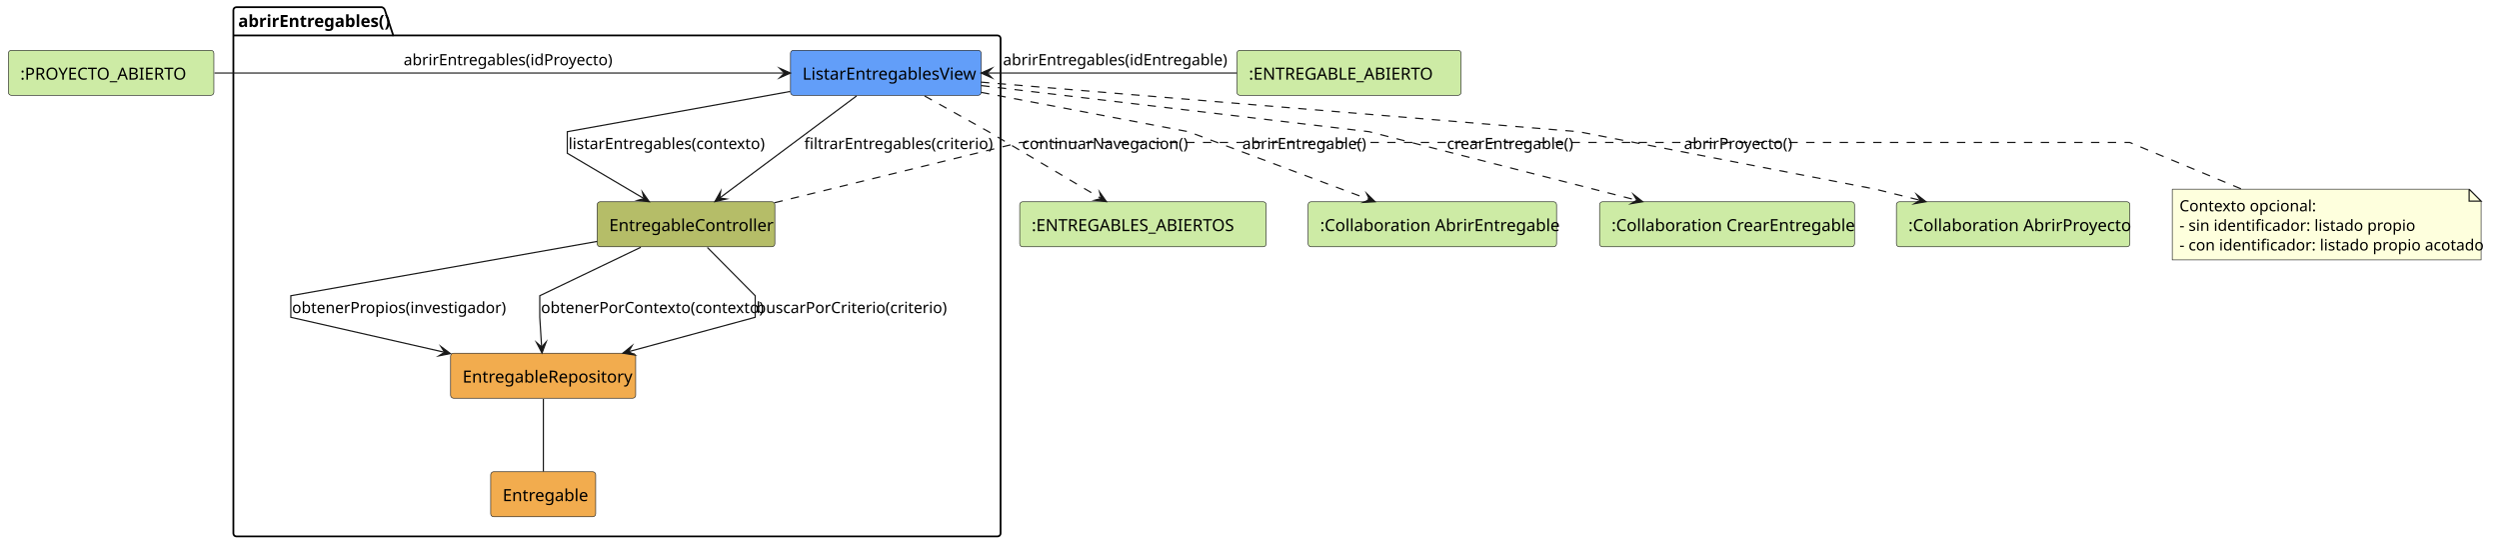
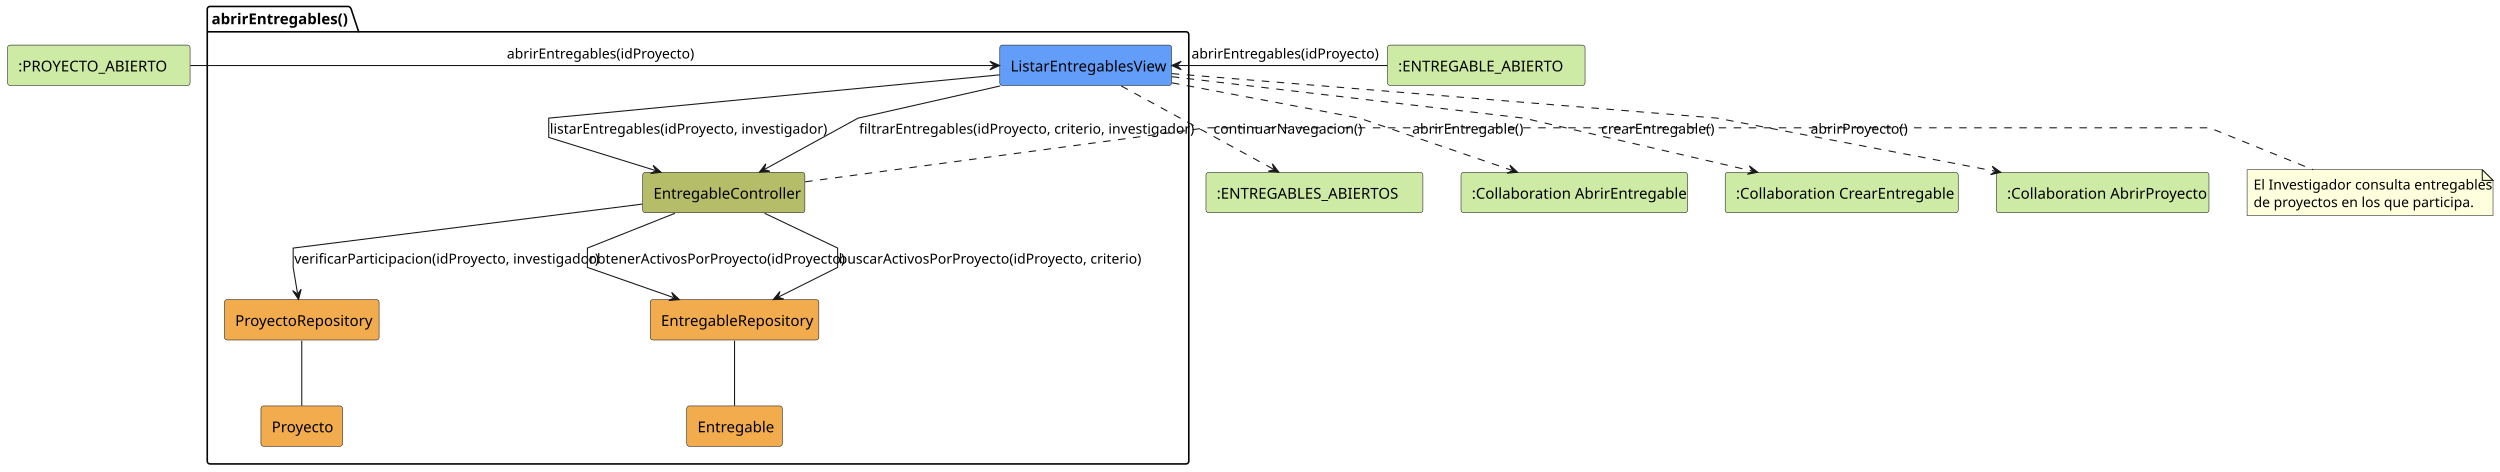
- <svg xmlns="http://www.w3.org/2000/svg" contentStyleType="text/css" data-diagram-type="DESCRIPTION" height="463px" preserveAspectRatio="none" style="width:2088px;height:463px;background:#FFFFFF;" version="1.1" viewBox="0 0 2088 463" width="2088px" zoomAndPan="magnify">
+ <svg xmlns="http://www.w3.org/2000/svg" contentStyleType="text/css" height="439px" preserveAspectRatio="none" style="width:2328px;height:439px;background:#FFFFFF;" version="1.1" viewBox="0 0 2328 439" width="2328px" zoomAndPan="magnify">
  <defs />
  <g>
-     <g class="cluster" data-qualified-name="abrirEntregables" data-source-line="5" id="ent0003">
-       <path d="M197.5,6 L319.086,6 A3.75,3.75 0 0 1 321.586,8.5 L328.586,29.609 L833.5,29.609 A2.5,2.5 0 0 1 836,32.109 L836,445.5 A2.5,2.5 0 0 1 833.5,448 L197.5,448 A2.5,2.5 0 0 1 195,445.5 L195,8.5 A2.5,2.5 0 0 1 197.5,6" fill="none" style="stroke:#000000;stroke-width:1.5;" />
-       <line style="stroke:#000000;stroke-width:1.5;" x1="195" x2="328.586" y1="29.609" y2="29.609" />
-       <text fill="#000000" font-family="sans-serif" font-size="14" font-weight="700" lengthAdjust="spacing" textLength="120.586" x="199" y="22.533">abrirEntregables()</text>
+     <g id="cluster_abrirEntregables">
+       <path d="M195.5,6 L324.5,6 A3.75,3.75 0 0 1 327,8.5 L334,29.609 L1104.5,29.609 A2.5,2.5 0 0 1 1107,32.109 L1107,429.5 A2.5,2.5 0 0 1 1104.5,432 L195.5,432 A2.5,2.5 0 0 1 193,429.5 L193,8.5 A2.5,2.5 0 0 1 195.5,6 " fill="none" style="stroke:#000000;stroke-width:1.5;" />
+       <line style="stroke:#000000;stroke-width:1.5;" x1="193" x2="334" y1="29.609" y2="29.609" />
+       <text fill="#000000" font-family="sans-serif" font-size="14" font-weight="bold" lengthAdjust="spacing" textLength="128" x="197" y="22.533">abrirEntregables()</text>
    </g>
-     <g class="entity" data-qualified-name="abrirEntregables.ListarEntregablesView" data-source-line="6" id="ent0004">
-       <rect fill="#629EF9" height="37.609" rx="2.5" ry="2.5" style="stroke:#181818;stroke-width:0.5;" width="159.296" x="660.5" y="42" />
-       <text fill="#000000" font-family="sans-serif" font-size="14" lengthAdjust="spacing" textLength="139.296" x="670.5" y="66.533">ListarEntregablesView</text>
+     <g id="elem_ListarEntregablesView">
+       <rect fill="#629EF9" height="37.609" rx="2.5" ry="2.5" style="stroke:#181818;stroke-width:0.5;" width="160" x="931" y="42" />
+       <text fill="#000000" font-family="sans-serif" font-size="14" lengthAdjust="spacing" textLength="140" x="941" y="66.533">ListarEntregablesView</text>
    </g>
-     <g class="entity" data-qualified-name="abrirEntregables.EntregableController" data-source-line="7" id="ent0005">
-       <rect fill="#B5BD68" height="37.609" rx="2.5" ry="2.5" style="stroke:#181818;stroke-width:0.5;" width="148.406" x="499" y="168.5" />
-       <text fill="#000000" font-family="sans-serif" font-size="14" lengthAdjust="spacing" textLength="128.406" x="509" y="193.033">EntregableController</text>
+     <g id="elem_EntregableController">
+       <rect fill="#B5BD68" height="37.609" rx="2.5" ry="2.5" style="stroke:#181818;stroke-width:0.5;" width="151" x="598.5" y="160.5" />
+       <text fill="#000000" font-family="sans-serif" font-size="14" lengthAdjust="spacing" textLength="131" x="608.5" y="185.033">EntregableController</text>
    </g>
-     <g class="entity" data-qualified-name="abrirEntregables.EntregableRepository" data-source-line="8" id="ent0006">
-       <rect fill="#F2AC4E" height="37.609" rx="2.5" ry="2.5" style="stroke:#181818;stroke-width:0.5;" width="154.634" x="376.5" y="295" />
-       <text fill="#000000" font-family="sans-serif" font-size="14" lengthAdjust="spacing" textLength="134.634" x="386.5" y="319.533">EntregableRepository</text>
+     <g id="elem_ProyectoRepository">
+       <rect fill="#F2AC4E" height="37.609" rx="2.5" ry="2.5" style="stroke:#181818;stroke-width:0.5;" width="144" x="209" y="279" />
+       <text fill="#000000" font-family="sans-serif" font-size="14" lengthAdjust="spacing" textLength="124" x="219" y="303.533">ProyectoRepository</text>
    </g>
-     <g class="entity" data-qualified-name="abrirEntregables.Entregable" data-source-line="9" id="ent0007">
-       <rect fill="#F2AC4E" height="37.609" rx="2.5" ry="2.5" style="stroke:#181818;stroke-width:0.5;" width="87.717" x="410" y="394" />
-       <text fill="#000000" font-family="sans-serif" font-size="14" lengthAdjust="spacing" textLength="67.717" x="420" y="418.533">Entregable</text>
+     <g id="elem_EntregableRepository">
+       <rect fill="#F2AC4E" height="37.609" rx="2.5" ry="2.5" style="stroke:#181818;stroke-width:0.5;" width="157" x="605.5" y="279" />
+       <text fill="#000000" font-family="sans-serif" font-size="14" lengthAdjust="spacing" textLength="137" x="615.5" y="303.533">EntregableRepository</text>
    </g>
-     <g class="entity" data-qualified-name="EstadoEntrada1" data-source-line="3" id="ent0001">
-       <rect fill="#CDEBA5" height="37.609" rx="2.5" ry="2.5" style="stroke:#181818;stroke-width:0.5;" width="171.696" x="7" y="42" />
-       <text fill="#000000" font-family="sans-serif" font-size="14" lengthAdjust="spacing" textLength="151.696" x="17" y="66.533">:PROYECTO_ABIERTO</text>
+     <g id="elem_Proyecto">
+       <rect fill="#F2AC4E" height="37.609" rx="2.5" ry="2.5" style="stroke:#181818;stroke-width:0.5;" width="76" x="243" y="378" />
+       <text fill="#000000" font-family="sans-serif" font-size="14" lengthAdjust="spacing" textLength="56" x="253" y="402.533">Proyecto</text>
    </g>
-     <g class="entity" data-qualified-name="EstadoEntrada2" data-source-line="4" id="ent0002">
-       <rect fill="#CDEBA5" height="37.609" rx="2.5" ry="2.5" style="stroke:#181818;stroke-width:0.5;" width="187.269" x="1033.5" y="42" />
-       <text fill="#000000" font-family="sans-serif" font-size="14" lengthAdjust="spacing" textLength="167.269" x="1043.5" y="66.533">:ENTREGABLE_ABIERTO</text>
+     <g id="elem_Entregable">
+       <rect fill="#F2AC4E" height="37.609" rx="2.5" ry="2.5" style="stroke:#181818;stroke-width:0.5;" width="89" x="639.5" y="378" />
+       <text fill="#000000" font-family="sans-serif" font-size="14" lengthAdjust="spacing" textLength="69" x="649.5" y="402.533">Entregable</text>
    </g>
-     <g class="entity" data-qualified-name="EstadoSalida" data-source-line="12" id="ent0008">
-       <rect fill="#CDEBA5" height="37.609" rx="2.5" ry="2.5" style="stroke:#181818;stroke-width:0.5;" width="205.944" x="852" y="168.5" />
-       <text fill="#000000" font-family="sans-serif" font-size="14" lengthAdjust="spacing" textLength="185.944" x="862" y="193.033">:ENTREGABLES_ABIERTOS</text>
+     <g id="elem_EstadoEntrada1">
+       <rect fill="#CDEBA5" height="37.609" rx="2.5" ry="2.5" style="stroke:#181818;stroke-width:0.5;" width="170" x="7" y="42" />
+       <text fill="#000000" font-family="sans-serif" font-size="14" lengthAdjust="spacing" textLength="150" x="17" y="66.533">:PROYECTO_ABIERTO</text>
    </g>
-     <g class="entity" data-qualified-name="AbrirEntregable" data-source-line="13" id="ent0009">
-       <rect fill="#CDEBA5" height="37.609" rx="2.5" ry="2.5" style="stroke:#181818;stroke-width:0.5;" width="207.551" x="1093" y="168.5" />
-       <text fill="#000000" font-family="sans-serif" font-size="14" lengthAdjust="spacing" textLength="187.551" x="1103" y="193.033">:Collaboration AbrirEntregable</text>
+     <g id="elem_EstadoEntrada2">
+       <rect fill="#CDEBA5" height="37.609" rx="2.5" ry="2.5" style="stroke:#181818;stroke-width:0.5;" width="184" x="1292" y="42" />
+       <text fill="#000000" font-family="sans-serif" font-size="14" lengthAdjust="spacing" textLength="164" x="1302" y="66.533">:ENTREGABLE_ABIERTO</text>
    </g>
-     <g class="entity" data-qualified-name="CrearEntregable" data-source-line="14" id="ent0010">
-       <rect fill="#CDEBA5" height="37.609" rx="2.5" ry="2.5" style="stroke:#181818;stroke-width:0.5;" width="212.999" x="1336.5" y="168.5" />
-       <text fill="#000000" font-family="sans-serif" font-size="14" lengthAdjust="spacing" textLength="192.999" x="1346.5" y="193.033">:Collaboration CrearEntregable</text>
+     <g id="elem_EstadoSalida">
+       <rect fill="#CDEBA5" height="37.609" rx="2.5" ry="2.5" style="stroke:#181818;stroke-width:0.5;" width="202" x="1123" y="160.5" />
+       <text fill="#000000" font-family="sans-serif" font-size="14" lengthAdjust="spacing" textLength="182" x="1133" y="185.033">:ENTREGABLES_ABIERTOS</text>
    </g>
-     <g class="entity" data-qualified-name="AbrirProyecto" data-source-line="15" id="ent0011">
-       <rect fill="#CDEBA5" height="37.609" rx="2.5" ry="2.5" style="stroke:#181818;stroke-width:0.5;" width="195.082" x="1584.5" y="168.5" />
-       <text fill="#000000" font-family="sans-serif" font-size="14" lengthAdjust="spacing" textLength="175.082" x="1594.5" y="193.033">:Collaboration AbrirProyecto</text>
+     <g id="elem_AbrirEntregable">
+       <rect fill="#CDEBA5" height="37.609" rx="2.5" ry="2.5" style="stroke:#181818;stroke-width:0.5;" width="211" x="1360.5" y="160.5" />
+       <text fill="#000000" font-family="sans-serif" font-size="14" lengthAdjust="spacing" textLength="191" x="1370.5" y="185.033">:Collaboration AbrirEntregable</text>
    </g>
-     <g class="entity" data-qualified-name="GMN20" data-source-line="27" id="ent0021">
-       <path d="M1815,158 L1815,217.055 L2073.034,217.055 L2073.034,168 L2063.034,158 L1815,158" fill="#FEFFDD" style="stroke:#181818;stroke-width:0.5;" />
-       <path d="M2063.034,158 L2063.034,168 L2073.034,168 L2063.034,158" fill="#FEFFDD" style="stroke:#181818;stroke-width:1;" />
-       <text fill="#000000" font-family="sans-serif" font-size="13" lengthAdjust="spacing" textLength="107.682" x="1821" y="176.495">Contexto opcional:</text>
-       <text fill="#000000" font-family="sans-serif" font-size="13" lengthAdjust="spacing" textLength="182.819" x="1821" y="192.847">- sin identificador: listado propio</text>
-       <text fill="#000000" font-family="sans-serif" font-size="13" lengthAdjust="spacing" textLength="237.034" x="1821" y="209.198">- con identificador: listado propio acotado</text>
+     <g id="elem_CrearEntregable">
+       <rect fill="#CDEBA5" height="37.609" rx="2.5" ry="2.5" style="stroke:#181818;stroke-width:0.5;" width="217" x="1606.5" y="160.5" />
+       <text fill="#000000" font-family="sans-serif" font-size="14" lengthAdjust="spacing" textLength="197" x="1616.5" y="185.033">:Collaboration CrearEntregable</text>
    </g>
-     <g class="link" data-entity-1="ent0001" data-entity-2="ent0004" data-link-type="dependency" data-source-line="17" id="lnk12">
-       <path d="M179.25,61 C305.34,61 533.24,61 655.43,61" fill="none" id="EstadoEntrada1-to-ListarEntregablesView" style="stroke:#181818;stroke-width:1;" />
-       <polygon fill="#181818" points="660.43,61,651.43,57,655.43,61,651.43,65,660.43,61" style="stroke:#181818;stroke-width:1;stroke-linejoin:miter;stroke-miterlimit:10;" />
-       <text fill="#000000" font-family="sans-serif" font-size="13" lengthAdjust="spacing" textLength="165.464" x="337.25" y="54.495">abrirEntregables(idProyecto)</text>
+     <g id="elem_AbrirProyecto">
+       <rect fill="#CDEBA5" height="37.609" rx="2.5" ry="2.5" style="stroke:#181818;stroke-width:0.5;" width="198" x="1859" y="160.5" />
+       <text fill="#000000" font-family="sans-serif" font-size="14" lengthAdjust="spacing" textLength="178" x="1869" y="185.033">:Collaboration AbrirProyecto</text>
    </g>
-     <g class="link" data-entity-1="ent0002" data-entity-2="ent0004" data-link-type="dependency" data-source-line="18" id="lnk13">
-       <path d="M1033.41,61 C968.07,61 886.78,61 824.72,61" fill="none" id="EstadoEntrada2-to-ListarEntregablesView" style="stroke:#181818;stroke-width:1;" />
-       <polygon fill="#181818" points="819.72,61,828.72,65,824.72,61,828.72,57,819.72,61" style="stroke:#181818;stroke-width:1;stroke-linejoin:miter;stroke-miterlimit:10;" />
-       <text fill="#000000" font-family="sans-serif" font-size="13" lengthAdjust="spacing" textLength="177.042" x="838" y="54.495">abrirEntregables(idEntregable)</text>
+     <g id="elem_GMN24">
+       <path d="M2092.5,158 L2092.5,200.703 L2321.5,200.703 L2321.5,168 L2311.5,158 L2092.5,158 " fill="#FEFFDD" style="stroke:#181818;stroke-width:0.5;" />
+       <path d="M2311.5,158 L2311.5,168 L2321.5,168 L2311.5,158 " fill="#FEFFDD" style="stroke:#181818;stroke-width:1.0;" />
+       <text fill="#000000" font-family="sans-serif" font-size="13" lengthAdjust="spacing" textLength="208" x="2098.5" y="176.495">El Investigador consulta entregables</text>
+       <text fill="#000000" font-family="sans-serif" font-size="13" lengthAdjust="spacing" textLength="196" x="2098.5" y="192.847">de proyectos en los que participa.</text>
    </g>
-     <g class="link" data-entity-1="ent0004" data-entity-2="ent0005" data-link-type="dependency" data-source-line="20" id="lnk14">
-       <path d="M660.19,76.4 C581.84,90.54 474,110 474,110 C474,110 474,128 474,128 C474,128 509.095,148.736 538.185,165.926" fill="none" id="ListarEntregablesView-to-EntregableController" style="stroke:#181818;stroke-width:1;" />
-       <polygon fill="#181818" points="542.49,168.47,536.777,160.448,538.185,165.926,532.707,167.335,542.49,168.47" style="stroke:#181818;stroke-width:1;stroke-linejoin:miter;stroke-miterlimit:10;" />
-       <text fill="#000000" font-family="sans-serif" font-size="13" lengthAdjust="spacing" textLength="154.629" x="475" y="124.495">listarEntregables(contexto)</text>
+     <g id="link_EstadoEntrada1_ListarEntregablesView">
+       <path d="M177.22,61 C353.99,61 752.38,61 924.77,61 " fill="none" id="EstadoEntrada1-to-ListarEntregablesView" style="stroke:#181818;stroke-width:1.0;" />
+       <polygon fill="#181818" points="930.77,61,921.77,57,925.77,61,921.77,65,930.77,61" style="stroke:#181818;stroke-width:1.0;" />
+       <text fill="#000000" font-family="sans-serif" font-size="13" lengthAdjust="spacing" textLength="164" x="472" y="54.495">abrirEntregables(idProyecto)</text>
    </g>
-     <g class="link" data-entity-1="ent0004" data-entity-2="ent0005" data-link-type="dependency" data-source-line="21" id="lnk15">
-       <path d="M715.72,80.1 C684.05,103.71 632.999,141.772 601.319,165.382" fill="none" id="ListarEntregablesView-to-EntregableController-1" style="stroke:#181818;stroke-width:1;" />
-       <polygon fill="#181818" points="597.31,168.37,606.917,166.199,601.319,165.382,602.136,159.785,597.31,168.37" style="stroke:#181818;stroke-width:1;stroke-linejoin:miter;stroke-miterlimit:10;" />
-       <text fill="#000000" font-family="sans-serif" font-size="13" lengthAdjust="spacing" textLength="145.933" x="672" y="124.495">filtrarEntregables(criterio)</text>
+     <g id="link_EstadoEntrada2_ListarEntregablesView">
+       <path d="M1291.96,61 C1230.33,61 1155.99,61 1097.02,61 " fill="none" id="EstadoEntrada2-to-ListarEntregablesView" style="stroke:#181818;stroke-width:1.0;" />
+       <polygon fill="#181818" points="1091.02,61,1100.02,65,1096.02,61,1100.02,57,1091.02,61" style="stroke:#181818;stroke-width:1.0;" />
+       <text fill="#000000" font-family="sans-serif" font-size="13" lengthAdjust="spacing" textLength="164" x="1109.5" y="54.495">abrirEntregables(idProyecto)</text>
    </g>
-     <g class="link" data-entity-1="ent0005" data-entity-2="ent0006" data-link-type="dependency" data-source-line="22" id="lnk16">
-       <path d="M498.94,201.63 C401.65,218.88 243,247 243,247 C243,247 243,265 243,265 C243,265 311.295,280.531 371.455,294.221" fill="none" id="EntregableController-to-EntregableRepository" style="stroke:#181818;stroke-width:1;" />
-       <polygon fill="#181818" points="376.33,295.33,368.442,289.433,371.455,294.221,366.667,297.233,376.33,295.33" style="stroke:#181818;stroke-width:1;stroke-linejoin:miter;stroke-miterlimit:10;" />
-       <text fill="#000000" font-family="sans-serif" font-size="13" lengthAdjust="spacing" textLength="166.924" x="244" y="261.495">obtenerPropios(investigador)</text>
+     <g id="link_ListarEntregablesView_EntregableController">
+       <path d="M930.94,69.69 C789.69,83.25 511,110 511,110 C511,110 511,128 511,128 C511,128 563.109,144.144 609.879,158.634 " fill="none" id="ListarEntregablesView-to-EntregableController" style="stroke:#181818;stroke-width:1.0;" />
+       <polygon fill="#181818" points="615.61,160.41,608.197,153.926,610.834,158.93,605.829,161.567,615.61,160.41" style="stroke:#181818;stroke-width:1.0;" />
+       <text fill="#000000" font-family="sans-serif" font-size="13" lengthAdjust="spacing" textLength="243" x="512" y="124.495">listarEntregables(idProyecto, investigador)</text>
    </g>
-     <g class="link" data-entity-1="ent0005" data-entity-2="ent0006" data-link-type="dependency" data-source-line="23" id="lnk17">
-       <path d="M535.4,206.53 C499.55,223.72 451,247 451,247 C451,247 451,265 451,265 C451,265 451.708,276.27 452.558,289.86" fill="none" id="EntregableController-to-EntregableRepository-1" style="stroke:#181818;stroke-width:1;" />
-       <polygon fill="#181818" points="452.87,294.85,456.3,285.618,452.558,289.86,448.316,286.117,452.87,294.85" style="stroke:#181818;stroke-width:1;stroke-linejoin:miter;stroke-miterlimit:10;" />
-       <text fill="#000000" font-family="sans-serif" font-size="13" lengthAdjust="spacing" textLength="174.154" x="452" y="261.495">obtenerPorContexto(contexto)</text>
+     <g id="link_ListarEntregablesView_EntregableController">
+       <path d="M931.46,80.01 C871.3,93.63 799,110 799,110 C799,110 749.462,137.147 712.432,157.437 " fill="none" id="ListarEntregablesView-to-EntregableController-1" style="stroke:#181818;stroke-width:1.0;" />
+       <polygon fill="#181818" points="707.17,160.32,716.985,159.503,711.555,157.917,713.141,152.487,707.17,160.32" style="stroke:#181818;stroke-width:1.0;" />
+       <text fill="#000000" font-family="sans-serif" font-size="13" lengthAdjust="spacing" textLength="290" x="800" y="124.495">filtrarEntregables(idProyecto, criterio, investigador)</text>
    </g>
-     <g class="link" data-entity-1="ent0005" data-entity-2="ent0006" data-link-type="dependency" data-source-line="24" id="lnk18">
-       <path d="M591.03,206.69 C608.06,223.86 631,247 631,247 C631,247 631,265 631,265 C631,265 575.466,280.062 525.236,293.682" fill="none" id="EntregableController-to-EntregableRepository-2" style="stroke:#181818;stroke-width:1;" />
-       <polygon fill="#181818" points="520.41,294.99,530.143,296.495,525.236,293.682,528.049,288.774,520.41,294.99" style="stroke:#181818;stroke-width:1;stroke-linejoin:miter;stroke-miterlimit:10;" />
-       <text fill="#000000" font-family="sans-serif" font-size="13" lengthAdjust="spacing" textLength="148.808" x="632" y="261.495">buscarPorCriterio(criterio)</text>
+     <g id="link_EntregableController_ProyectoRepository">
+       <path d="M598.1,190.06 C481.85,204.7 273,231 273,231 C273,231 273,249 273,249 C273,249 274.721,259.342 276.991,272.932 " fill="none" id="EntregableController-to-ProyectoRepository" style="stroke:#181818;stroke-width:1.0;" />
+       <polygon fill="#181818" points="277.98,278.85,280.443,269.314,277.156,273.918,272.552,270.632,277.98,278.85" style="stroke:#181818;stroke-width:1.0;" />
+       <text fill="#000000" font-family="sans-serif" font-size="13" lengthAdjust="spacing" textLength="264" x="274" y="245.495">verificarParticipacion(idProyecto, investigador)</text>
    </g>
-     <g class="link" data-entity-1="ent0006" data-entity-2="ent0007" data-link-type="association" data-source-line="25" id="lnk19">
-       <path d="M454,333.24 C454,350.59 454,376.52 454,393.84" fill="none" id="EntregableRepository-Entregable" style="stroke:#181818;stroke-width:1;" />
+     <g id="link_EntregableController_EntregableRepository">
+       <path d="M628.51,198.59 C592.07,213.08 547,231 547,231 C547,231 547,249 547,249 C547,249 588.057,263.386 626.937,277.006 " fill="none" id="EntregableController-to-EntregableRepository" style="stroke:#181818;stroke-width:1.0;" />
+       <polygon fill="#181818" points="632.6,278.99,625.428,272.239,627.881,277.337,622.784,279.79,632.6,278.99" style="stroke:#181818;stroke-width:1.0;" />
+       <text fill="#000000" font-family="sans-serif" font-size="13" lengthAdjust="spacing" textLength="227" x="548" y="245.495">obtenerActivosPorProyecto(idProyecto)</text>
    </g>
-     <g class="link" data-entity-1="ent0005" data-entity-2="ent0021" data-link-type="association" data-source-line="27" id="lnk22">
-       <path d="M647.17,169.32 C729.97,149.03 852.5,119 852.5,119 C852.5,119 1779.5,119 1779.5,119 C1779.5,119 1828.35,139.34 1872.8,157.85" fill="none" id="EntregableController-GMN20" style="stroke:#181818;stroke-width:1;stroke-dasharray:7,7;" />
+     <g id="link_EntregableController_EntregableRepository">
+       <path d="M711.97,198.59 C742.38,213.08 780,231 780,231 C780,231 780,249 780,249 C780,249 752.627,262.687 725.387,276.307 " fill="none" id="EntregableController-to-EntregableRepository-1" style="stroke:#181818;stroke-width:1.0;" />
+       <polygon fill="#181818" points="720.02,278.99,729.859,278.543,724.492,276.754,726.281,271.387,720.02,278.99" style="stroke:#181818;stroke-width:1.0;" />
+       <text fill="#000000" font-family="sans-serif" font-size="13" lengthAdjust="spacing" textLength="270" x="781" y="245.495">buscarActivosPorProyecto(idProyecto, criterio)</text>
    </g>
-     <g class="link" data-entity-1="ent0004" data-entity-2="ent0008" data-link-type="dependency" data-source-line="31" id="lnk23">
-       <path d="M772.51,80.15 C796.87,93.74 826,110 826,110 C826,110 881.979,143.2 920.129,165.82" fill="none" id="ListarEntregablesView-to-EstadoSalida" style="stroke:#181818;stroke-width:1;stroke-dasharray:7,7;" />
-       <polygon fill="#181818" points="924.43,168.37,918.729,160.339,920.129,165.82,914.648,167.221,924.43,168.37" style="stroke:#181818;stroke-width:1;stroke-linejoin:miter;stroke-miterlimit:10;" />
-       <text fill="#000000" font-family="sans-serif" font-size="13" lengthAdjust="spacing" textLength="130.793" x="854" y="124.495">continuarNavegacion()</text>
+     <g id="link_ProyectoRepository_Proyecto">
+       <path d="M281,317.24 C281,334.59 281,360.52 281,377.84 " fill="none" id="ProyectoRepository-Proyecto" style="stroke:#181818;stroke-width:1.0;" />
    </g>
-     <g class="link" data-entity-1="ent0004" data-entity-2="ent0009" data-link-type="dependency" data-source-line="32" id="lnk24">
-       <path d="M819.7,77.12 C893.86,91.19 993,110 993,110 C993,110 1083.918,144.094 1144.228,166.714" fill="none" id="ListarEntregablesView-to-AbrirEntregable" style="stroke:#181818;stroke-width:1;stroke-dasharray:7,7;" />
-       <polygon fill="#181818" points="1148.91,168.47,1141.888,161.564,1144.228,166.714,1139.079,169.055,1148.91,168.47" style="stroke:#181818;stroke-width:1;stroke-linejoin:miter;stroke-miterlimit:10;" />
-       <text fill="#000000" font-family="sans-serif" font-size="13" lengthAdjust="spacing" textLength="97.544" x="1038" y="124.495">abrirEntregable()</text>
+     <g id="link_EntregableRepository_Entregable">
+       <path d="M684,317.24 C684,334.59 684,360.52 684,377.84 " fill="none" id="EntregableRepository-Entregable" style="stroke:#181818;stroke-width:1.0;" />
    </g>
-     <g class="link" data-entity-1="ent0004" data-entity-2="ent0010" data-link-type="dependency" data-source-line="33" id="lnk25">
-       <path d="M819.82,71.48 C937.56,85.47 1144,110 1144,110 C1144,110 1279.276,144.611 1367.676,167.231" fill="none" id="ListarEntregablesView-to-CrearEntregable" style="stroke:#181818;stroke-width:1;stroke-dasharray:7,7;" />
-       <polygon fill="#181818" points="1372.52,168.47,1364.793,162.364,1367.676,167.231,1362.809,170.114,1372.52,168.47" style="stroke:#181818;stroke-width:1;stroke-linejoin:miter;stroke-miterlimit:10;" />
-       <text fill="#000000" font-family="sans-serif" font-size="13" lengthAdjust="spacing" textLength="101.156" x="1209" y="124.495">crearEntregable()</text>
+     <g id="link_EntregableController_GMN24">
+       <path d="M749.74,169.31 C877.85,152.06 1123.5,119 1123.5,119 C1123.5,119 2057.5,119 2057.5,119 C2057.5,119 2110.9,140.61 2153.87,158 " fill="none" id="EntregableController-GMN24" style="stroke:#181818;stroke-width:1.0;stroke-dasharray:7.0,7.0;" />
    </g>
-     <g class="link" data-entity-1="ent0004" data-entity-2="ent0011" data-link-type="dependency" data-source-line="34" id="lnk26">
-       <path d="M819.6,68.6 C978.3,81.76 1319,110 1319,110 C1319,110 1567,158 1567,158 C1567,158 1581.497,161.586 1604.317,167.246" fill="none" id="ListarEntregablesView-to-AbrirProyecto" style="stroke:#181818;stroke-width:1;stroke-dasharray:7,7;" />
-       <polygon fill="#181818" points="1609.17,168.45,1601.398,162.401,1604.317,167.246,1599.472,170.166,1609.17,168.45" style="stroke:#181818;stroke-width:1;stroke-linejoin:miter;stroke-miterlimit:10;" />
-       <text fill="#000000" font-family="sans-serif" font-size="13" lengthAdjust="spacing" textLength="85.966" x="1407" y="124.495">abrirProyecto()</text>
+     <g id="link_ListarEntregablesView_EstadoSalida">
+       <path d="M1044.02,80.01 C1068.99,93.63 1099,110 1099,110 C1099,110 1148.538,137.147 1185.568,157.437 " fill="none" id="ListarEntregablesView-to-EstadoSalida" style="stroke:#181818;stroke-width:1.0;stroke-dasharray:7.0,7.0;" />
+       <polygon fill="#181818" points="1190.83,160.32,1184.859,152.487,1186.445,157.917,1181.015,159.503,1190.83,160.32" style="stroke:#181818;stroke-width:1.0;" />
+       <text fill="#000000" font-family="sans-serif" font-size="13" lengthAdjust="spacing" textLength="127" x="1130" y="124.495">continuarNavegacion()</text>
+     </g>
+     <g id="link_ListarEntregablesView_AbrirEntregable">
+       <path d="M1091.33,77.12 C1166.08,91.19 1266,110 1266,110 C1266,110 1348.264,138.176 1407.514,158.466 " fill="none" id="ListarEntregablesView-to-AbrirEntregable" style="stroke:#181818;stroke-width:1.0;stroke-dasharray:7.0,7.0;" />
+       <polygon fill="#181818" points="1413.19,160.41,1405.971,153.71,1408.46,158.79,1403.38,161.279,1413.19,160.41" style="stroke:#181818;stroke-width:1.0;" />
+       <text fill="#000000" font-family="sans-serif" font-size="13" lengthAdjust="spacing" textLength="95" x="1315" y="124.495">abrirEntregable()</text>
+     </g>
+     <g id="link_ListarEntregablesView_CrearEntregable">
+       <path d="M1091.12,71.43 C1209.94,85.4 1419,110 1419,110 C1419,110 1543.304,138.767 1630.994,159.057 " fill="none" id="ListarEntregablesView-to-CrearEntregable" style="stroke:#181818;stroke-width:1.0;stroke-dasharray:7.0,7.0;" />
+       <polygon fill="#181818" points="1636.84,160.41,1628.973,154.484,1631.969,159.283,1627.17,162.278,1636.84,160.41" style="stroke:#181818;stroke-width:1.0;" />
+       <text fill="#000000" font-family="sans-serif" font-size="13" lengthAdjust="spacing" textLength="99" x="1491" y="124.495">crearEntregable()</text>
+     </g>
+     <g id="link_ListarEntregablesView_AbrirProyecto">
+       <path d="M1091.22,68.55 C1252.12,81.68 1599,110 1599,110 C1599,110 1750.956,138.996 1857.316,159.286 " fill="none" id="ListarEntregablesView-to-AbrirProyecto" style="stroke:#181818;stroke-width:1.0;stroke-dasharray:7.0,7.0;" />
+       <polygon fill="#181818" points="1863.21,160.41,1855.119,154.794,1858.299,159.473,1853.62,162.653,1863.21,160.41" style="stroke:#181818;stroke-width:1.0;" />
+       <text fill="#000000" font-family="sans-serif" font-size="13" lengthAdjust="spacing" textLength="85" x="1686" y="124.495">abrirProyecto()</text>
    </g>
  </g>
</svg>
